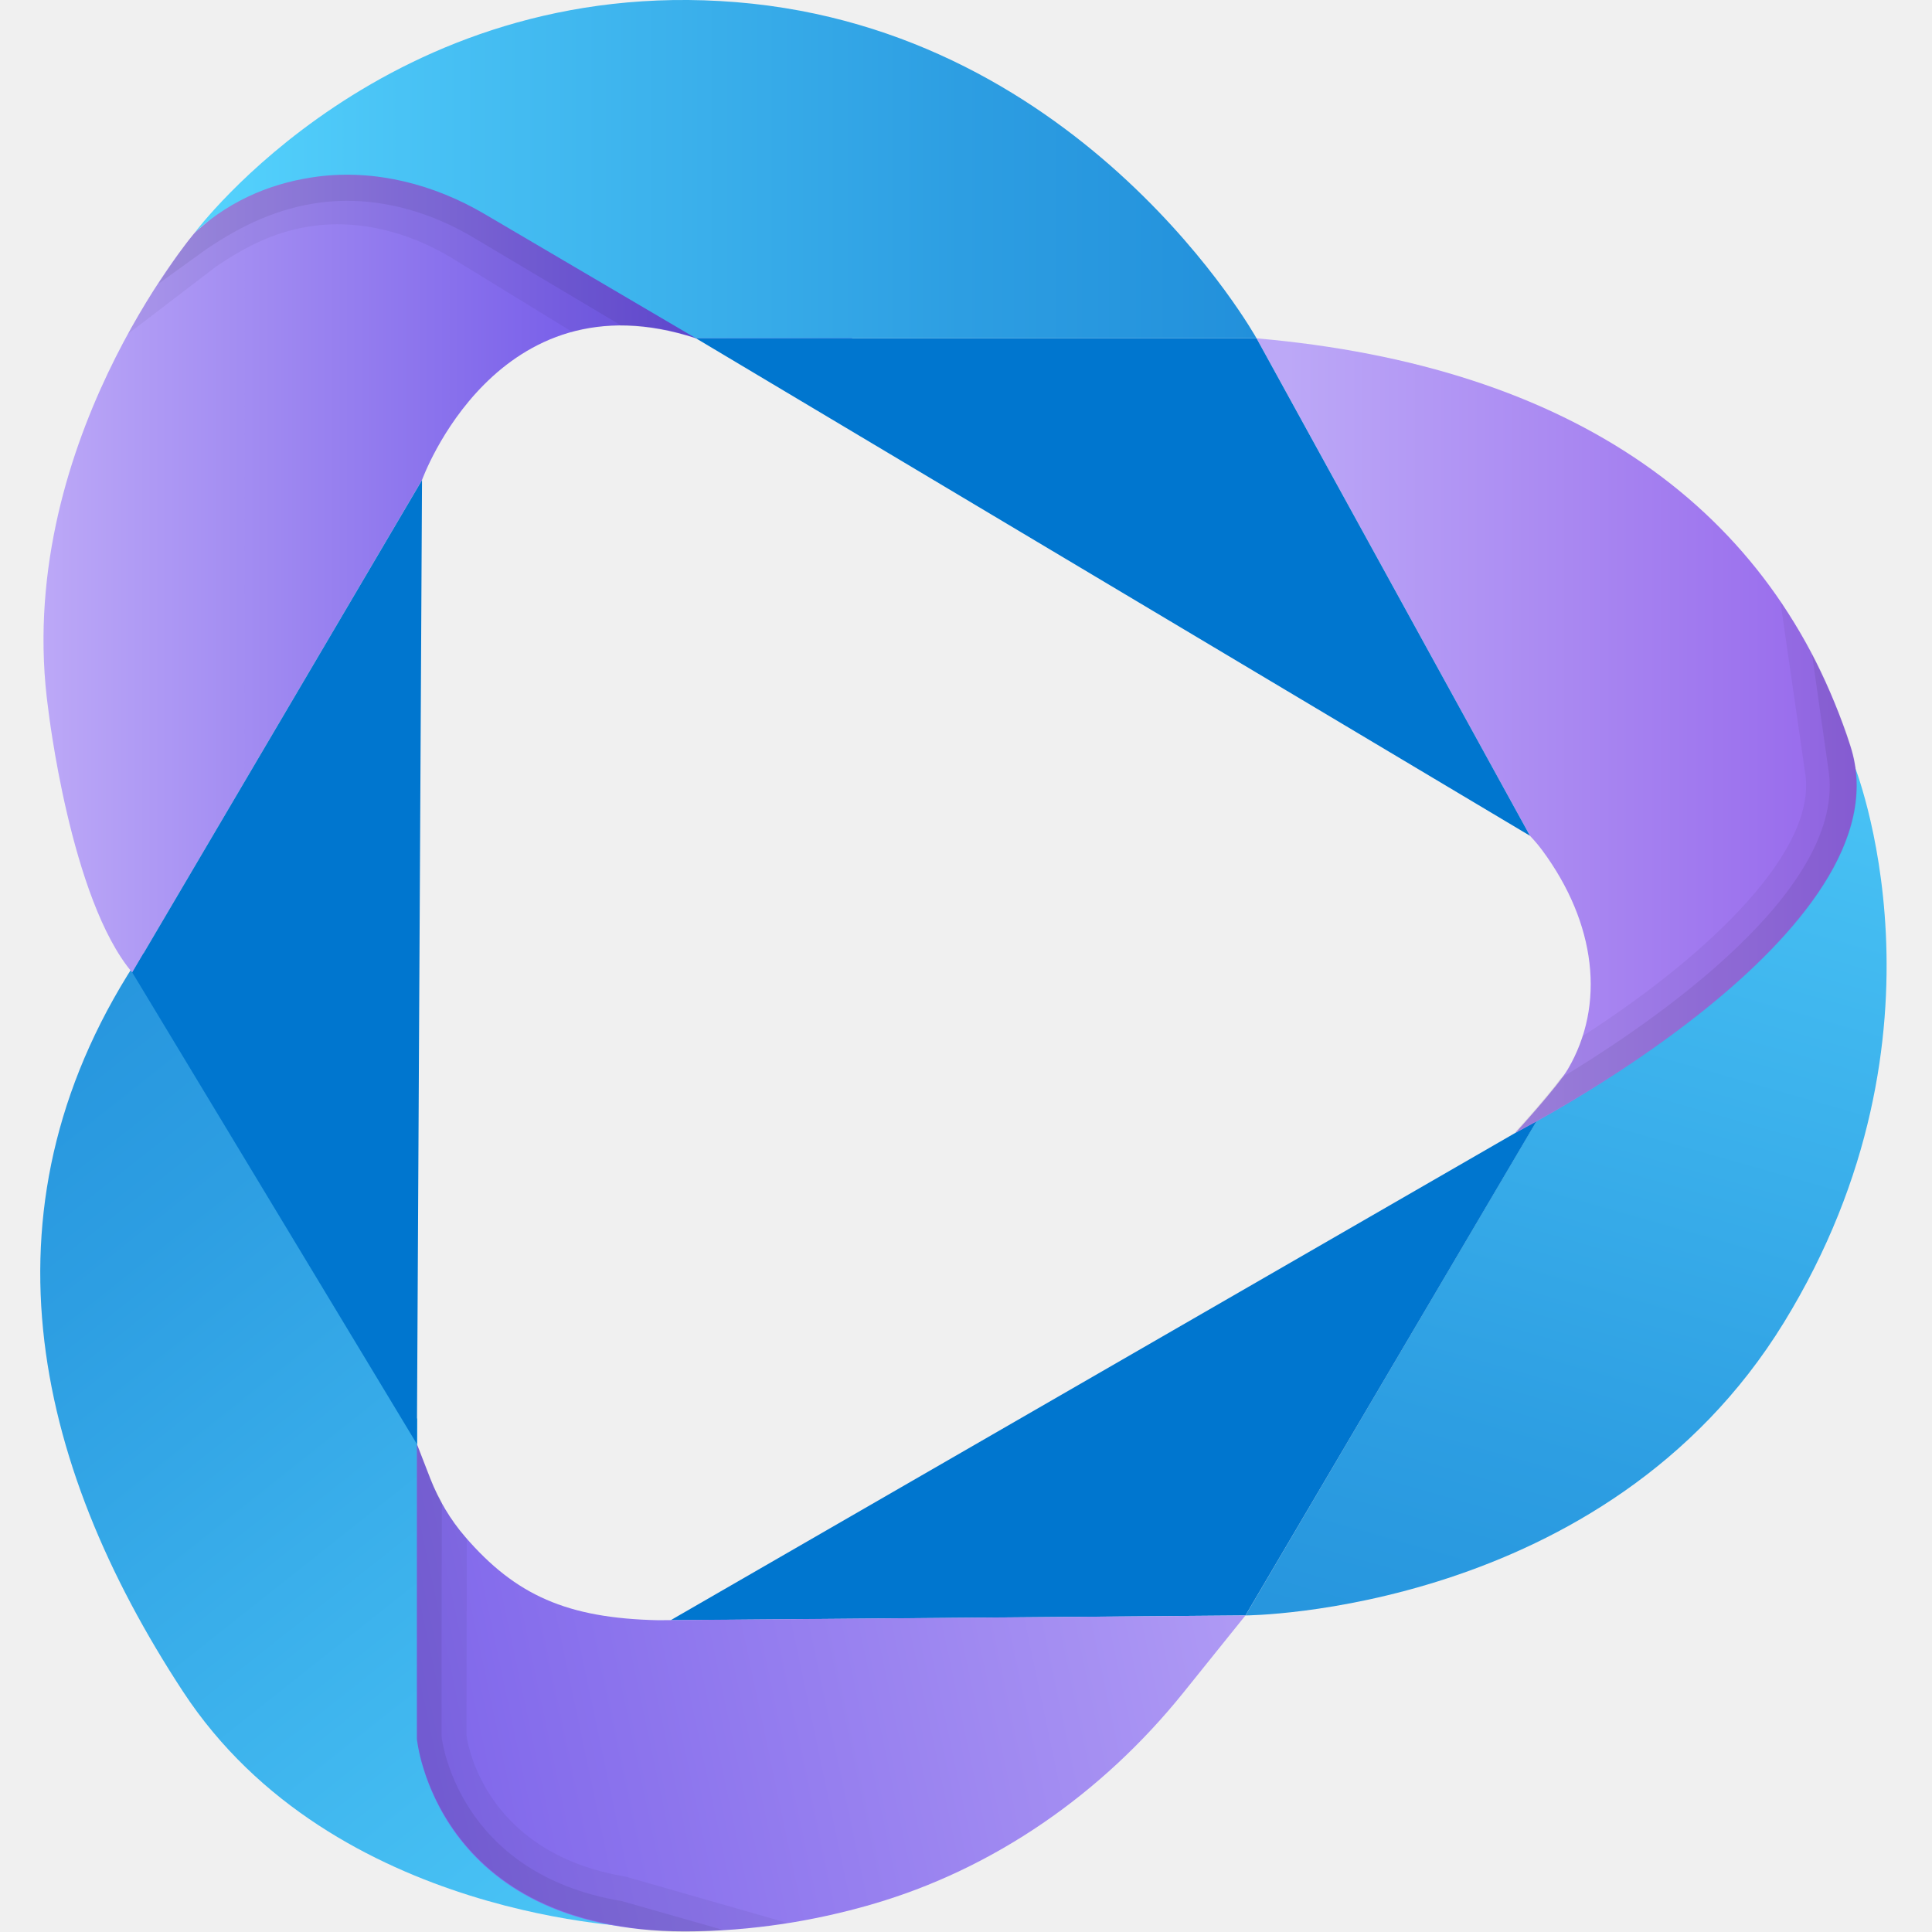
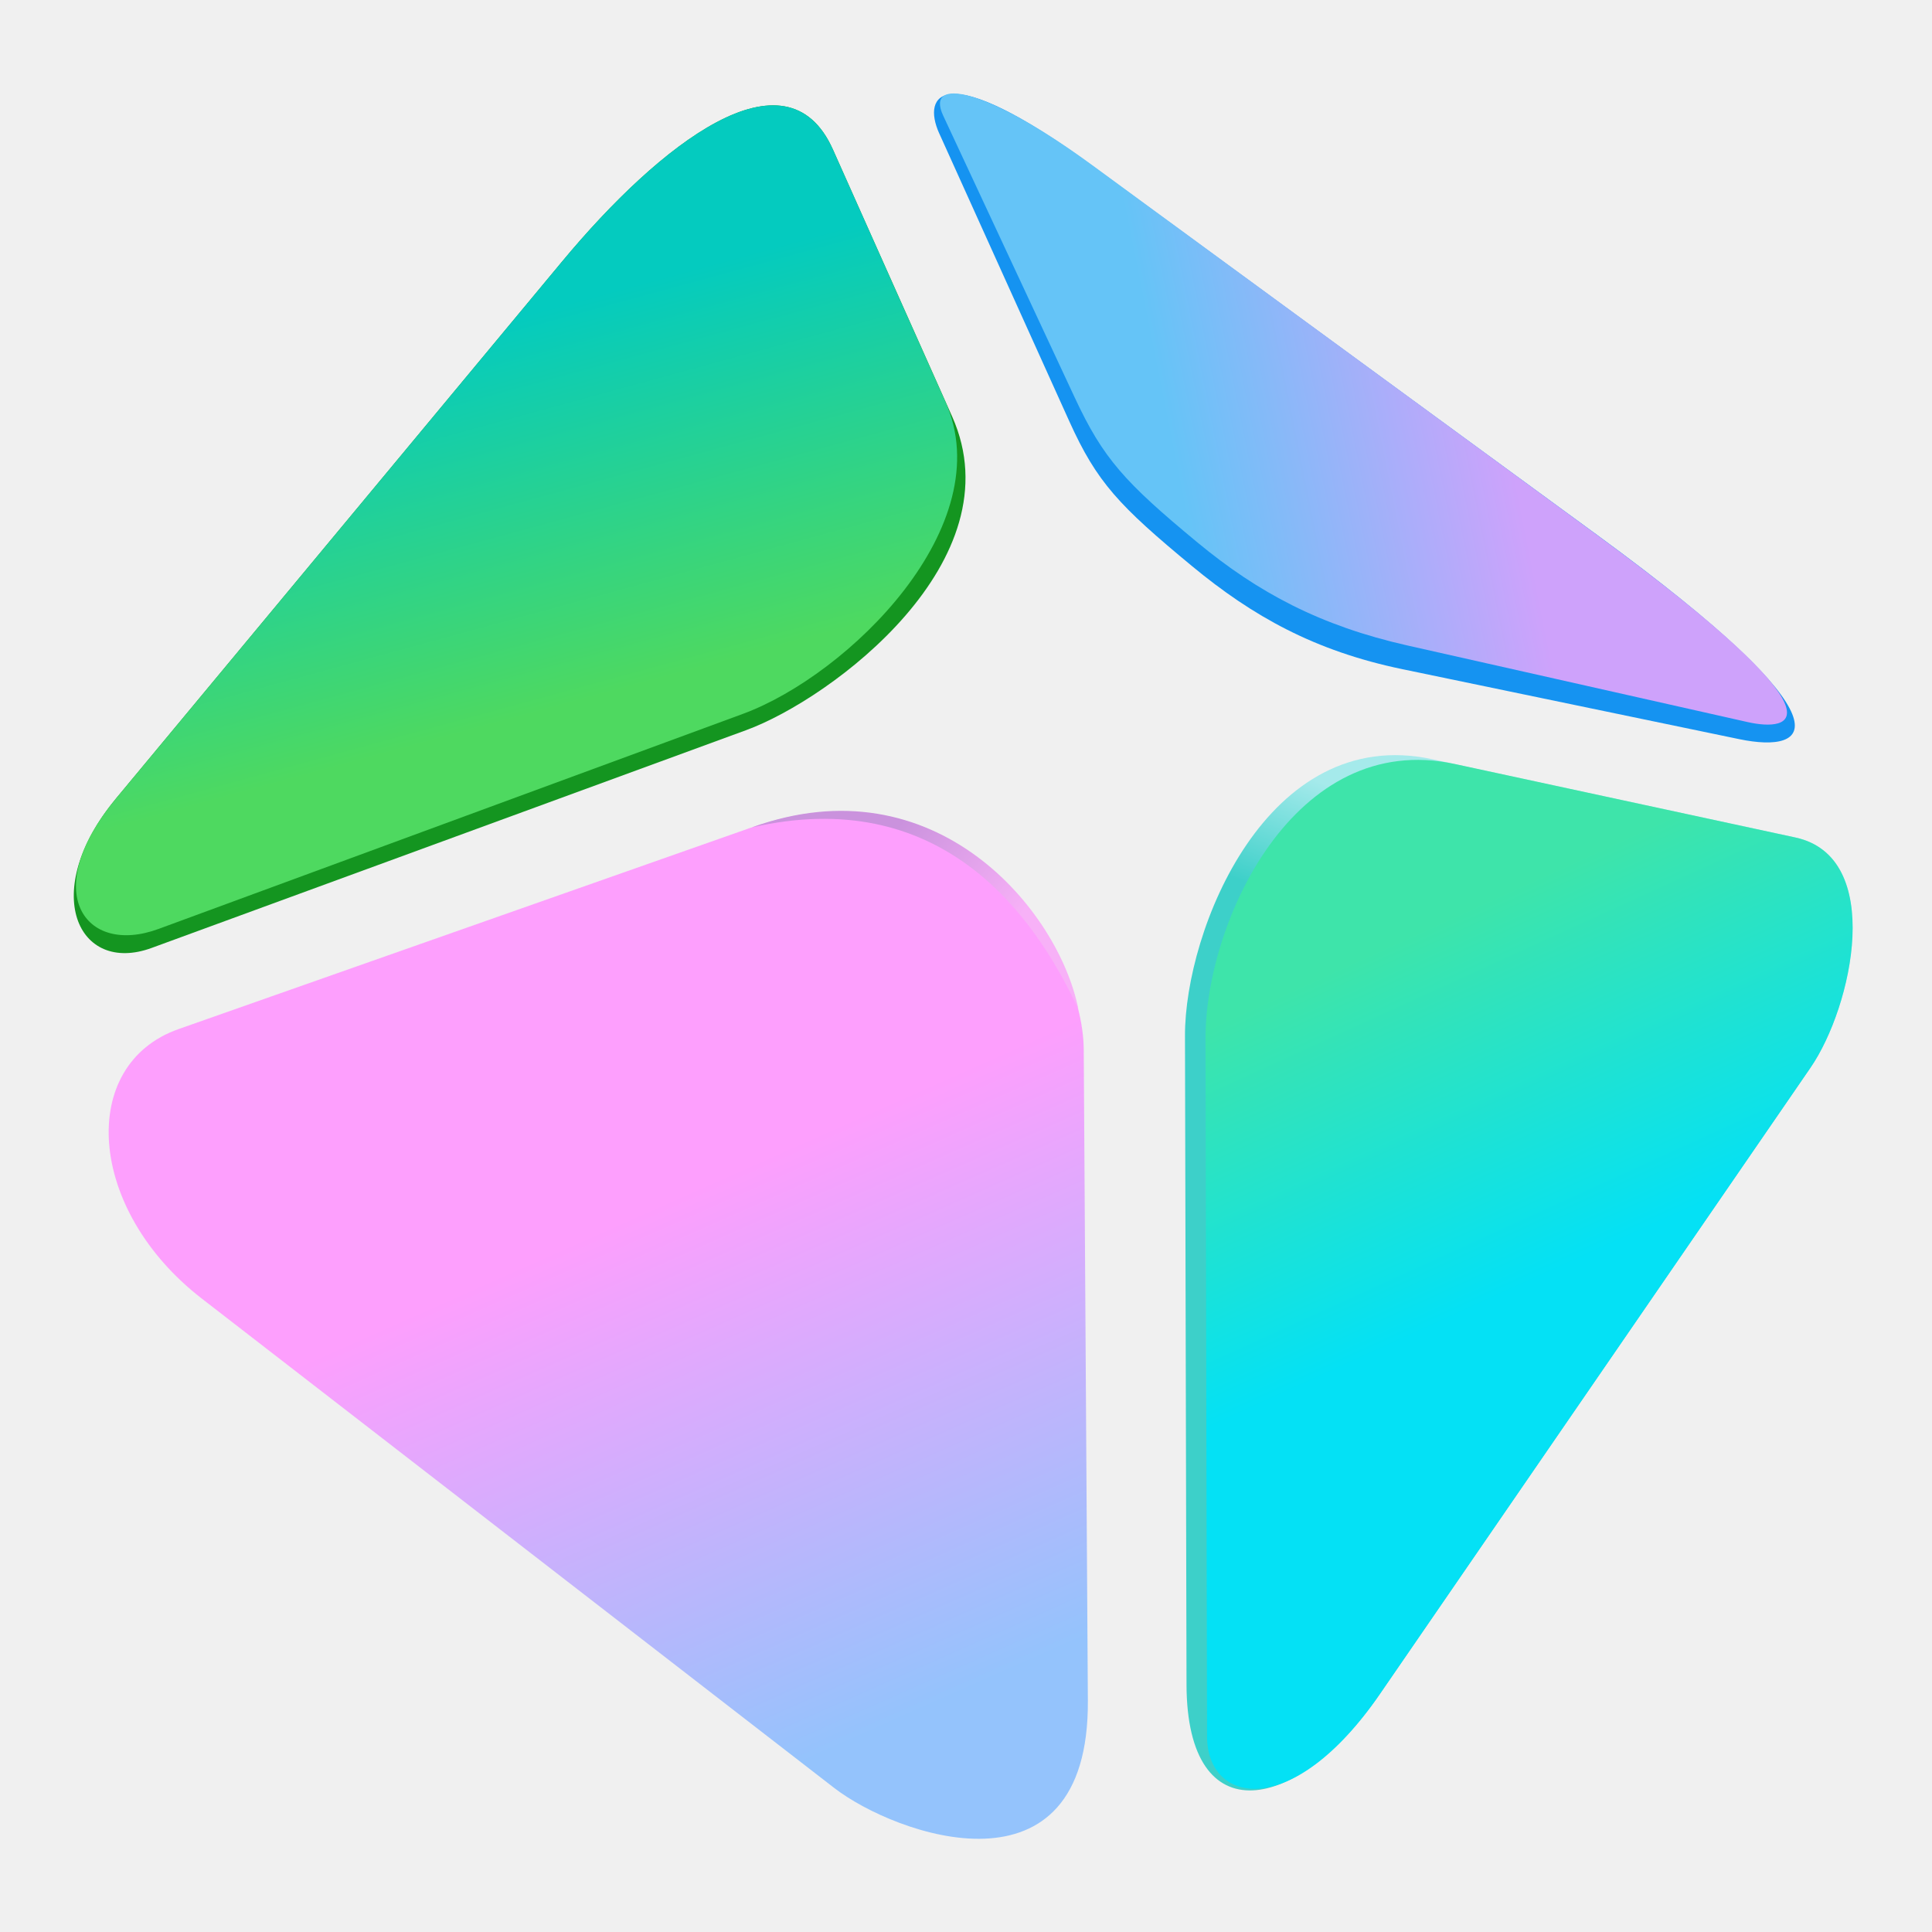
- <svg xmlns="http://www.w3.org/2000/svg" width="48" height="48" viewBox="0 0 48 48" fill="none">
-   <g clip-path="url(#clip0_10_144)">
-     <path fill-rule="evenodd" clip-rule="evenodd" d="M38.209 27.791L40.445 25.461L40.465 22.274L46.052 18.969C46.052 18.969 48.766 25.619 44.321 32.857C39.876 40.096 30.945 40.135 30.945 40.135L38.209 27.791Z" fill="url(#paint0_linear_10_144)" />
-     <path fill-rule="evenodd" clip-rule="evenodd" d="M16.662 40.254L38.187 27.835L30.943 40.135L16.662 40.254Z" fill="#0076CF" />
-     <path fill-rule="evenodd" clip-rule="evenodd" d="M38.012 20.765C38.012 20.765 38.175 20.933 38.315 21.123C39.657 22.938 39.894 24.969 38.95 26.567C38.694 26.999 37.648 28.146 37.648 28.146C37.648 28.146 47.463 23.145 45.973 18.537C44.069 12.649 39.088 9.094 31.22 8.406L38.012 20.765Z" fill="url(#paint1_linear_10_144)" />
-     <path opacity="0.05" fill-rule="evenodd" clip-rule="evenodd" d="M45.983 18.535C45.897 18.268 45.797 18.01 45.697 17.753L45.518 17.306C45.281 16.717 44.995 16.15 44.661 15.609L44.232 14.935L44.845 19.18C45.178 21.097 42.516 23.683 39.319 25.743C39.227 26.025 39.115 26.303 38.961 26.565C38.705 26.998 37.659 28.145 37.659 28.145C37.659 28.145 47.473 23.145 45.983 18.535Z" fill="black" />
-     <path fill-rule="evenodd" clip-rule="evenodd" d="M38.012 20.765L17.291 8.405H31.218L38.012 20.765Z" fill="#0076CF" />
-     <path fill-rule="evenodd" clip-rule="evenodd" d="M3.541 23.65L10.367 35.256V38.168L15.993 47.885C15.993 47.885 8.282 47.727 4.545 42.024C0.807 36.32 -0.649 29.866 3.541 23.65Z" fill="url(#paint2_linear_10_144)" />
-     <path fill-rule="evenodd" clip-rule="evenodd" d="M10.357 35.876V43.203C10.357 43.203 10.799 47.984 17.016 47.984C18.711 47.984 20.263 47.715 21.626 47.323C24.703 46.44 27.393 44.548 29.399 42.055L30.943 40.135L16.348 40.254C14.087 40.203 12.812 39.635 11.556 38.181C11.19 37.757 10.898 37.266 10.694 36.744L10.357 35.876Z" fill="url(#paint3_linear_10_144)" />
-     <path opacity="0.05" fill-rule="evenodd" clip-rule="evenodd" d="M15.549 46.626C12.153 46.059 11.645 43.492 11.591 43.128V42.448L11.597 38.225C11.583 38.21 11.57 38.197 11.556 38.181C11.19 37.757 10.898 37.266 10.694 36.744L10.358 35.877V43.205C10.358 43.205 10.735 47.096 15.391 47.848L15.529 47.873C16.857 48.115 18.123 47.971 19.543 47.779L19.534 47.767L15.549 46.626Z" fill="black" />
-     <path fill-rule="evenodd" clip-rule="evenodd" d="M3.286 24.162L10.485 11.925C10.485 11.925 12.334 6.771 17.291 8.405H21.186L8.646 2.489L4.839 5.779C4.839 5.779 0.295 11.139 1.2 17.631C1.2 17.631 1.751 22.352 3.286 24.162Z" fill="url(#paint4_linear_10_144)" />
-     <path opacity="0.05" fill-rule="evenodd" clip-rule="evenodd" d="M20.946 8.405L8.415 2.78C8.415 2.78 5.637 4.931 4.842 5.785C4.577 6.069 3.968 6.987 3.928 7.045C3.609 7.517 3.179 8.295 3.179 8.295L5.372 6.62C6.138 6.103 6.879 5.729 7.809 5.609C7.997 5.584 8.191 5.572 8.383 5.572C9.312 5.572 10.277 5.851 11.173 6.378L14.209 8.242C15.005 8.078 15.893 7.944 17.259 8.378L20.946 8.405Z" fill="black" />
-     <path opacity="0.07" fill-rule="evenodd" clip-rule="evenodd" d="M10.971 43.144L10.972 39.158L10.973 39.161L10.979 37.325C10.876 37.135 10.772 36.944 10.694 36.742L10.358 35.875V43.202C10.358 43.202 10.734 47.082 15.369 47.843L15.645 47.888C16.348 48 17.061 48.025 17.77 47.962L17.953 47.946L15.448 47.232C11.347 46.549 10.974 43.179 10.971 43.144Z" fill="black" />
-     <path opacity="0.07" fill-rule="evenodd" clip-rule="evenodd" d="M21.113 8.389L8.646 2.521L4.873 5.75C4.873 5.75 4.69 5.964 4.673 5.986C4.376 6.36 3.939 7.048 3.939 7.048L5.128 6.19C6.017 5.589 6.913 5.168 7.969 5.031C8.184 5.004 8.403 4.989 8.623 4.989C9.661 4.989 10.733 5.297 11.725 5.88L15.436 8.089C15.972 8.1 16.645 8.192 17.28 8.4L21.113 8.389Z" fill="black" />
-     <path opacity="0.07" fill-rule="evenodd" clip-rule="evenodd" d="M45.99 18.603C45.969 18.535 45.917 18.346 45.895 18.279C45.651 17.523 45.017 16.243 45.017 16.243L45.42 19.075C45.941 22.076 41.084 25.393 38.781 26.782C38.403 27.295 37.627 28.145 37.627 28.145C37.627 28.145 41.78 26.045 44.273 23.3C45.592 21.849 46.481 20.212 45.99 18.603Z" fill="black" />
-     <path fill-rule="evenodd" clip-rule="evenodd" d="M3.286 24.161L10.357 35.876L10.485 11.927L3.286 24.161Z" fill="#0076CF" />
-     <path fill-rule="evenodd" clip-rule="evenodd" d="M17.291 8.405L12.039 5.317C10.787 4.581 9.331 4.202 7.892 4.387C6.898 4.516 5.802 4.894 4.839 5.779C4.839 5.779 9.62 -0.653 18.295 0.054C26.969 0.762 31.218 8.405 31.218 8.405H17.291Z" fill="url(#paint5_linear_10_144)" />
+ <svg xmlns="http://www.w3.org/2000/svg" width="132" height="132" viewBox="104.25 -3.1 64 64" fill="none">
+   <defs>
+     <linearGradient id="linearGradient11" x1="150.36" x2="146.97" y1="123.05" y2="110.65" gradientUnits="userSpaceOnUse">
+       <stop stop-color="#4ed960" offset="0" />
+       <stop stop-color="#04cbbf" offset="1" />
+     </linearGradient>
+     <linearGradient id="linearGradient13" x1="166.1" x2="176.85" y1="115.65" y2="113.5" gradientUnits="userSpaceOnUse">
+       <stop stop-color="#65c4f7" offset="0" />
+       <stop stop-color="#cea2fb" offset="1" />
+     </linearGradient>
+     <linearGradient id="linearGradient15" x1="151.09" x2="158.74" y1="139.9" y2="157.11" gradientUnits="userSpaceOnUse">
+       <stop stop-color="#fd9ffd" offset="0" />
+       <stop stop-color="#94c3fc" offset="1" />
+     </linearGradient>
+     <linearGradient id="linearGradient17" x1="157.05" x2="161.01" y1="128.18" y2="131.33" gradientUnits="userSpaceOnUse">
+       <stop stop-color="#ca92dd" offset="0" />
+       <stop stop-color="#f7b1f7" offset="1" />
+     </linearGradient>
+     <linearGradient id="linearGradient19" x1="177.97" x2="172.94" y1="143.36" y2="132.33" gradientUnits="userSpaceOnUse">
+       <stop stop-color="#04e1f5" offset="0" />
+       <stop stop-color="#3ee4aa" offset="1" />
+     </linearGradient>
+     <linearGradient id="linearGradient21" x1="170.61" x2="172.05" y1="130.9" y2="127.16" gradientUnits="userSpaceOnUse">
+       <stop stop-color="#3dd0c9" offset="0" />
+       <stop stop-color="#a5eaeb" offset="1" />
+     </linearGradient>
+   </defs>
+   <g transform="translate(-23.036 -103.97)">
+     <path d="m131.13 127.32 14.776-17.786c3.249-3.911 7.427-7.169 8.971-3.712l3.951 8.848c2.131 4.773-3.992 9.35-6.824 10.387l-19.696 7.215c-2.448 0.897-3.741-1.866-1.178-4.951z" fill="#149520" />
+     <path d="m158.4 105.29 4.309 9.538c0.914 2.023 1.65 2.798 4.064 4.795 2.01 1.663 4.063 2.811 6.962 3.413l11.168 2.32c2.336 0.485 3.899-0.469-4.695-6.754l-16.742-12.244c-4.951-3.621-5.649-2.357-5.067-1.068z" fill="#1593f1" />
+     <path d="m133.2 134.96 18.953-6.67c6.95-2.446 11.012 3.986 11.033 7.341l0.137 21.576c0.043 6.774-6.383 4.454-8.402 2.892l-20.948-16.21c-3.816-2.953-4.118-7.751-0.774-8.928z" fill="url(#linearGradient15)" />
+     <path d="m166.54 135.18c-8e-3 -3.488 2.718-10.339 8.19-9.16l12.028 2.592c2.975 0.641 1.9 5.59 0.501 7.626l-14.273 20.76c-2.693 3.917-6.383 4.673-6.395-0.324z" fill="url(#linearGradient21)" />
+     <path d="m131.13 127.32 14.776-17.786c3.249-3.911 7.428-7.17 8.971-3.712l3.726 8.351c1.833 4.109-3.205 9.055-6.713 10.347l-19.354 7.123c-2.446 0.9-3.97-1.237-1.406-4.323z" fill="url(#linearGradient11)" />
+     <path d="m158.53 104.7 4.361 9.346c0.939 2.012 1.65 2.798 4.064 4.795 2.01 1.663 4.073 2.763 6.962 3.413l11.263 2.536c1.419 0.32 3.485 0.012-4.975-6.186l-16.735-12.261c-3.576-2.62-5.538-2.925-4.94-1.643z" fill="url(#linearGradient13)" />
+     <path d="m152.19 128.28c6.068-2.206 10.167 2.73 10.819 6.022-1.545-3.314-4.657-7.434-10.819-6.022z" fill="url(#linearGradient17)" />
+     <path d="m167.22 135.28c-9e-3 -3.88 2.953-10.247 8.256-9.102l11.284 2.435c2.974 0.642 1.9 5.59 0.501 7.626l-14.273 20.76c-2.888 4.201-5.712 3.645-5.717 1.395z" fill="url(#linearGradient19)" />
  </g>
-   <defs>
-     <linearGradient id="paint0_linear_10_144" x1="45.046" y1="11.685" x2="35.447" y2="45.362" gradientUnits="userSpaceOnUse">
-       <stop stop-color="#55D3FD" />
-       <stop offset="0.195" stop-color="#49C3F5" />
-       <stop offset="0.722" stop-color="#2D9EE2" />
-       <stop offset="1" stop-color="#2290DB" />
-     </linearGradient>
-     <linearGradient id="paint1_linear_10_144" x1="32.002" y1="18.275" x2="46.91" y2="18.275" gradientUnits="userSpaceOnUse">
-       <stop stop-color="#BCA8F7" />
-       <stop offset="0.994" stop-color="#9464EB" />
-     </linearGradient>
-     <linearGradient id="paint2_linear_10_144" x1="19.438" y1="52.303" x2="-3.379" y2="23.504" gradientUnits="userSpaceOnUse">
-       <stop stop-color="#55D3FD" />
-       <stop offset="0.195" stop-color="#49C3F5" />
-       <stop offset="0.722" stop-color="#2D9EE2" />
-       <stop offset="1" stop-color="#2290DB" />
-     </linearGradient>
-     <linearGradient id="paint3_linear_10_144" x1="36.239" y1="37.341" x2="-7.667" y2="46.626" gradientUnits="userSpaceOnUse">
-       <stop stop-color="#BCA8F7" />
-       <stop offset="0.994" stop-color="#563AE2" />
-     </linearGradient>
-     <linearGradient id="paint4_linear_10_144" x1="1.082" y1="13.326" x2="21.186" y2="13.326" gradientUnits="userSpaceOnUse">
-       <stop stop-color="#BCA8F7" />
-       <stop offset="0.994" stop-color="#563AE2" />
-     </linearGradient>
-     <linearGradient id="paint5_linear_10_144" x1="4.839" y1="4.202" x2="31.218" y2="4.202" gradientUnits="userSpaceOnUse">
-       <stop stop-color="#55D3FD" />
-       <stop offset="0.195" stop-color="#49C3F5" />
-       <stop offset="0.722" stop-color="#2D9EE2" />
-       <stop offset="1" stop-color="#2290DB" />
-     </linearGradient>
-     <clipPath id="clip0_10_144">
-       <rect width="48" height="48" fill="white" />
-     </clipPath>
-   </defs>
</svg>
